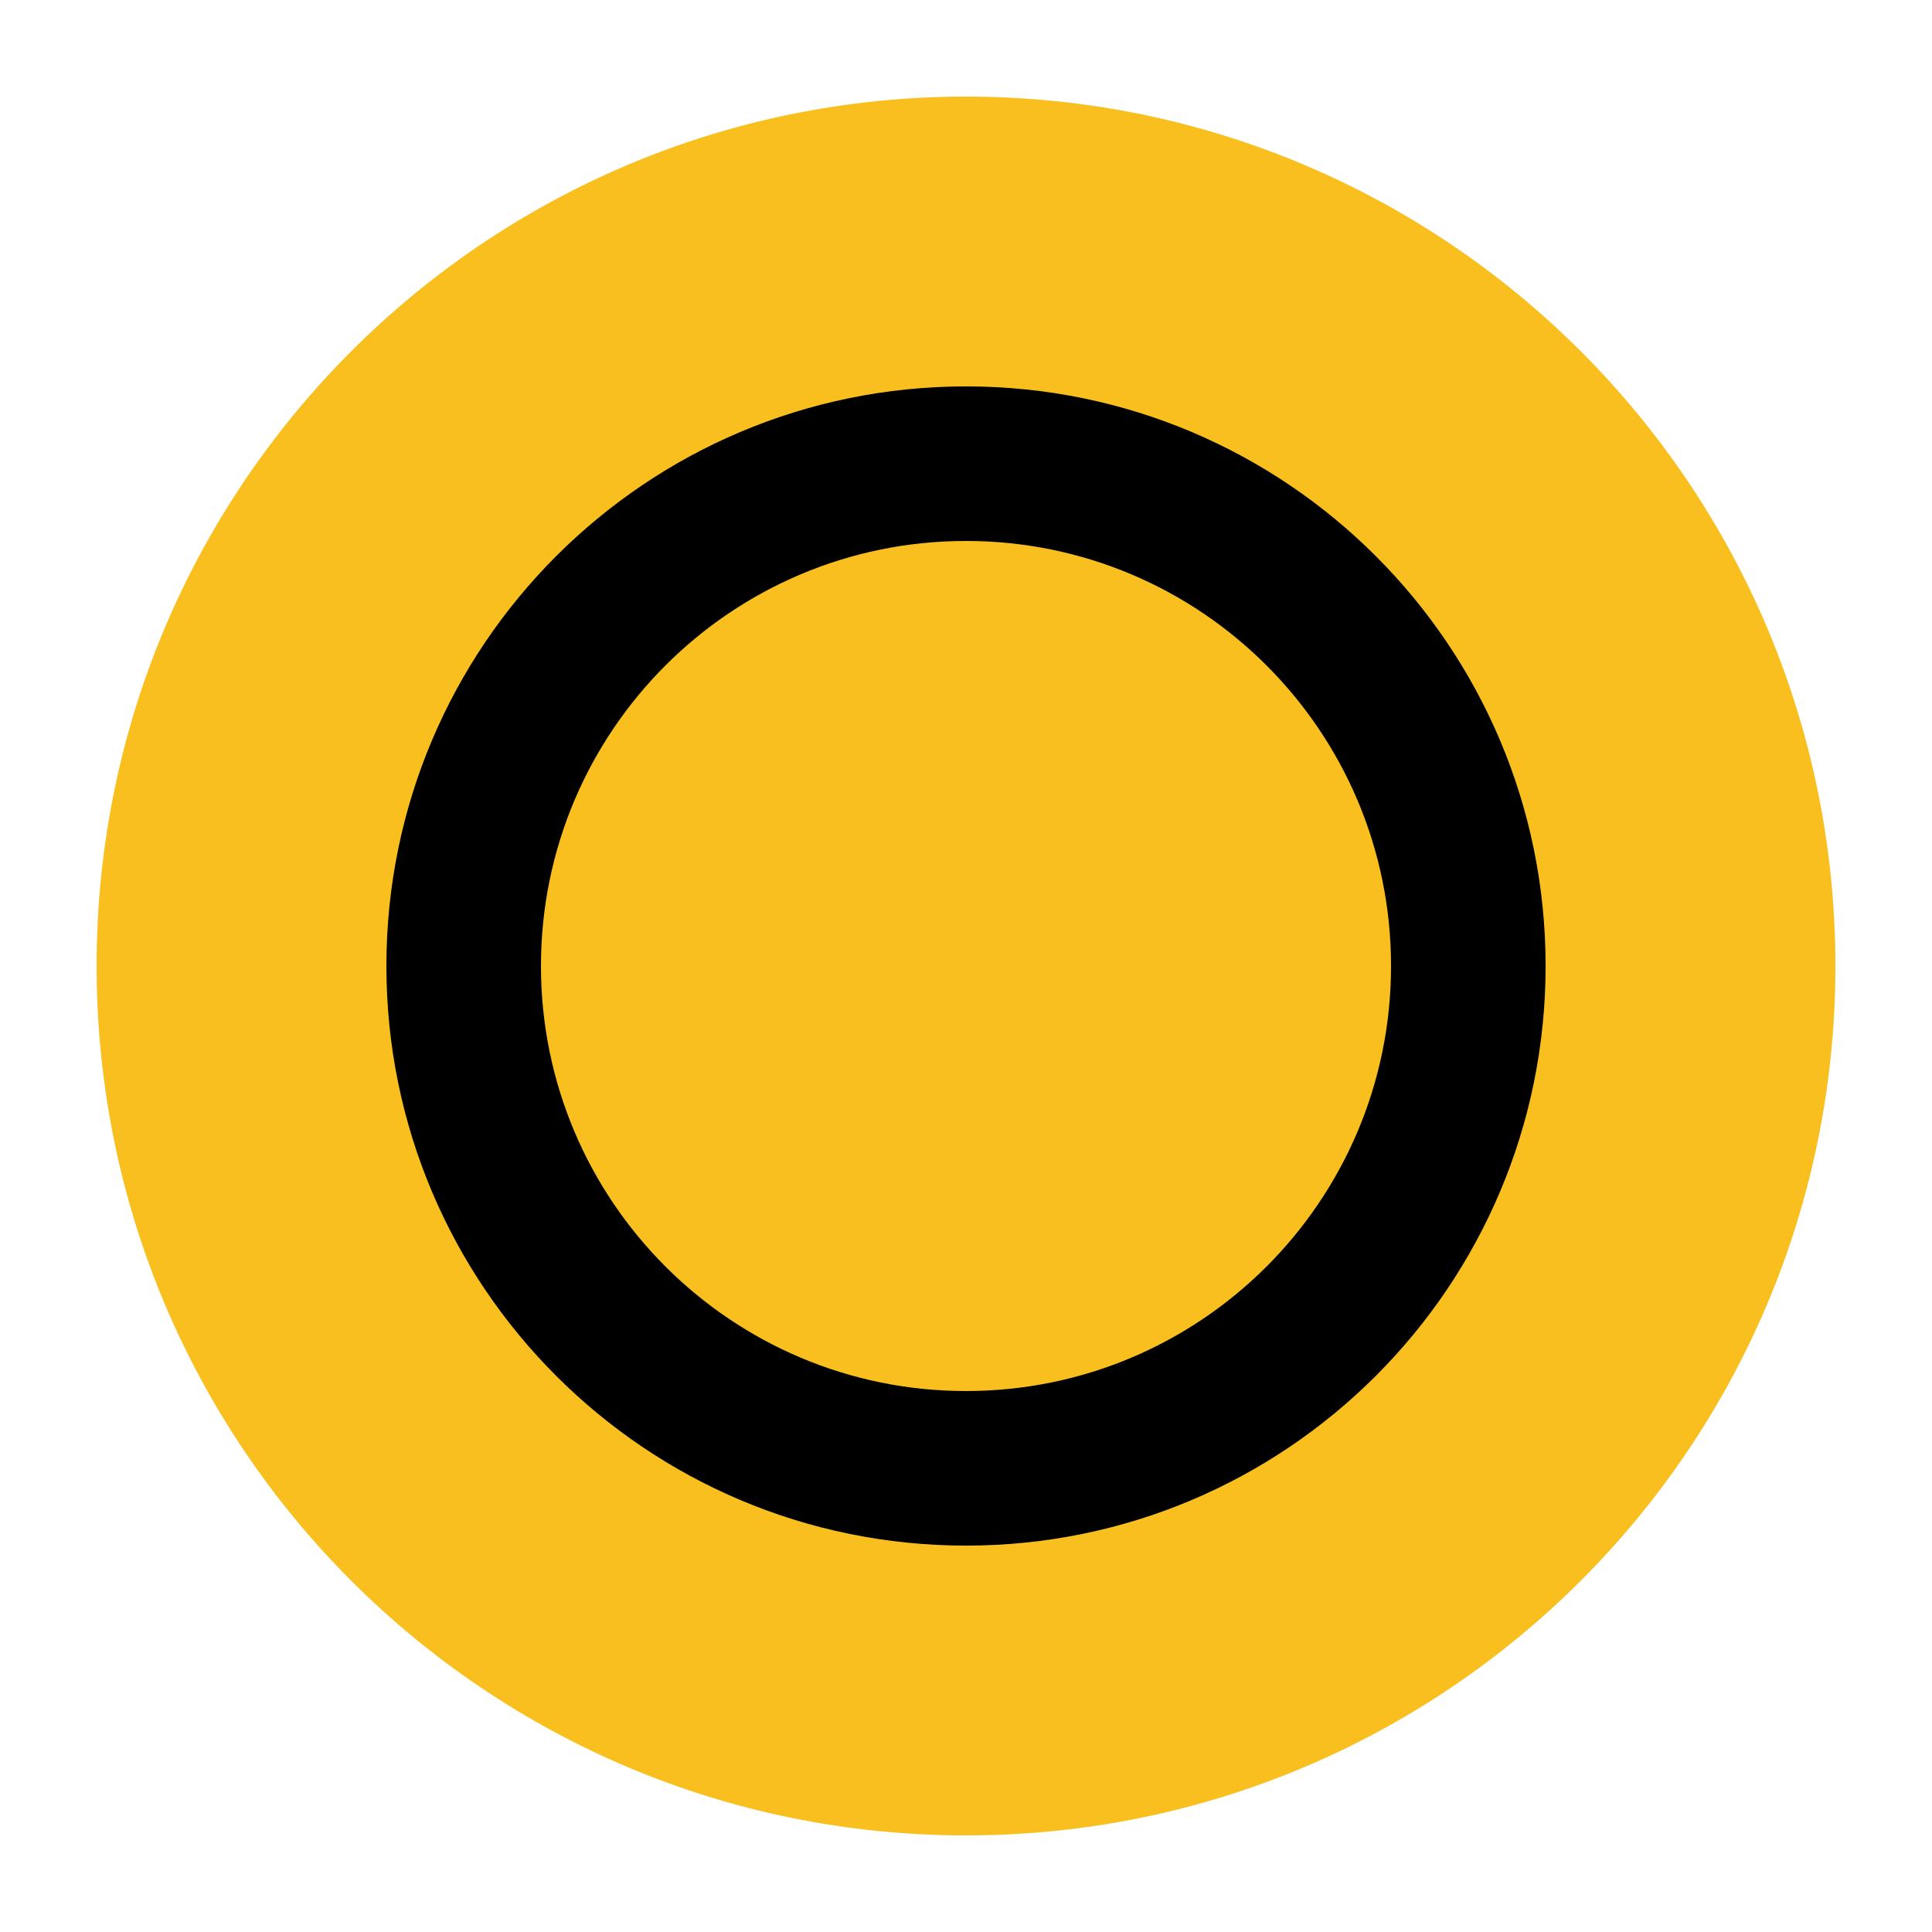
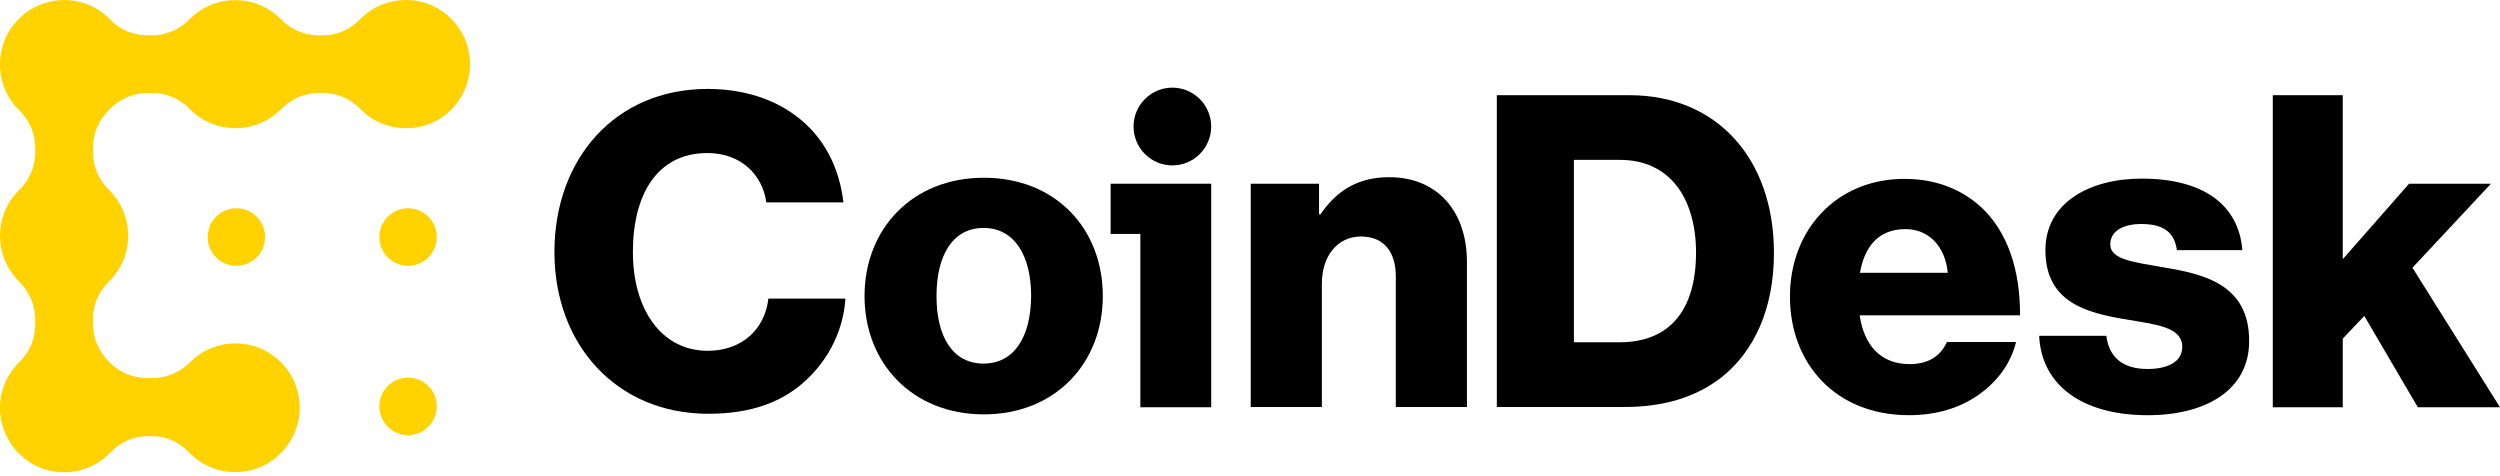
- <svg xmlns="http://www.w3.org/2000/svg" width="100" height="100" viewBox="0 0 100 100" fill="none">
-   <circle cx="50" cy="50" r="45" fill="#F8BF1E" />
-   <path d="M50 20C33.43 20 20 33.43 20 50C20 66.57 33.43 80 50 80C66.57 80 80 66.57 80 50C80 33.43 66.57 20 50 20ZM50 72C37.85 72 28 62.15 28 50C28 37.85 37.85 28 50 28C62.15 28 72 37.85 72 50C72 62.15 62.15 72 50 72Z" fill="#000000" />
+ <svg xmlns="http://www.w3.org/2000/svg" width="247" height="47" viewBox="0 0 247 47" fill="none">
+   <path d="M69.921 34.659C65.357 34.659 62.53 30.568 62.53 24.904C62.53 19.241 64.91 15.121 69.893 15.121C73.167 15.121 75.323 17.223 75.716 19.999H83.329C82.936 16.551 81.399 13.524 78.711 11.505C76.527 9.822 73.503 8.786 69.921 8.786C60.739 8.786 54.777 15.736 54.777 24.904C54.777 34.073 60.935 40.881 69.978 40.881C74.318 40.881 77.481 39.676 79.833 37.376C81.931 35.357 83.332 32.555 83.528 29.5H75.915C75.579 32.498 73.338 34.657 69.924 34.657L69.921 34.659Z" fill="black" />
+   <path d="M97.201 17.561C90.146 17.561 85.416 22.607 85.416 29.25C85.416 35.892 90.148 40.938 97.201 40.938C104.254 40.938 108.958 35.892 108.958 29.25C108.958 22.607 104.311 17.561 97.201 17.561ZM97.173 35.921C94.12 35.921 92.526 33.259 92.526 29.25C92.526 25.241 94.12 22.521 97.173 22.521C100.225 22.521 101.876 25.241 101.876 29.25C101.848 33.259 100.225 35.921 97.173 35.921Z" fill="black" />
+   <path d="M118.542 15.216C120.039 13.715 120.039 11.283 118.542 9.786C117.044 8.285 114.615 8.285 113.118 9.786C111.62 11.286 111.62 13.718 113.118 15.216C114.615 16.716 117.044 16.716 118.542 15.216Z" fill="black" />
+   <path d="M109.729 23.111H112.668V40.237H119.667V18.151H109.729V23.111Z" fill="black" />
+   <path d="M137.263 17.505C134.21 17.505 132.084 18.794 130.461 21.178H130.321V18.151H123.573V40.212H130.6V28.02C130.6 25.301 132.14 23.367 134.464 23.367C136.787 23.367 137.906 24.965 137.906 27.291V40.212H144.933V25.861C144.933 20.956 142.078 17.508 137.263 17.508V17.505Z" fill="black" />
+   <path d="M161.015 9.404H147.886V40.209H160.539C164.403 40.209 167.509 39.226 169.918 37.407C173.363 34.773 175.265 30.428 175.265 24.99C175.265 15.571 169.525 9.407 161.015 9.407V9.404ZM159.981 33.819H155.502V15.796H160.066C164.853 15.796 167.569 19.412 167.569 25.018C167.541 30.653 164.967 33.819 159.984 33.819H159.981Z" fill="black" />
+   <path d="M195.686 20.42C193.781 18.712 191.29 17.673 188.155 17.673C181.436 17.673 176.846 22.718 176.846 29.304C176.846 35.89 181.325 41.02 188.602 41.02C191.401 41.02 193.642 40.291 195.49 39.002C197.42 37.655 198.71 35.779 199.186 33.788H192.355C191.74 35.161 190.535 35.975 188.688 35.975C185.803 35.975 184.18 34.124 183.733 31.155H199.578C199.607 26.642 198.32 22.829 195.686 20.42ZM183.762 26.952C184.237 24.318 185.61 22.636 188.269 22.636C190.535 22.636 192.19 24.318 192.44 26.952H183.762Z" fill="black" />
+   <path d="M213.787 26.42C210.988 25.916 208.496 25.691 208.496 24.15C208.496 22.778 209.84 22.132 211.549 22.132C213.482 22.132 214.823 22.749 215.076 24.711H221.543C221.207 20.366 217.847 17.647 211.606 17.647C206.398 17.647 202.087 20.059 202.087 24.711C202.087 29.896 206.176 30.907 210.008 31.55C212.947 32.054 215.606 32.279 215.606 34.27C215.606 35.699 214.262 36.456 212.164 36.456C209.84 36.456 208.385 35.391 208.103 33.176H201.469C201.691 38.054 205.723 41.023 212.192 41.023C217.958 41.023 222.215 38.529 222.215 33.709C222.243 28.074 217.679 27.066 213.787 26.42Z" fill="black" />
+   <path d="M238.353 26.448L246.106 18.151H238.017L231.465 25.608V9.407H224.552V40.24H231.465V33.458L233.592 31.214L238.882 40.24H247L238.35 26.451L238.353 26.448Z" fill="black" />
+   <path d="M23.354 26.26C24.92 26.26 26.19 24.987 26.19 23.418C26.19 21.849 24.92 20.577 23.354 20.577C21.788 20.577 20.518 21.849 20.518 23.418C20.518 24.987 21.788 26.26 23.354 26.26Z" fill="#FFD200" />
+   <path d="M40.318 26.26C41.884 26.26 43.154 24.987 43.154 23.418C43.154 21.849 41.884 20.577 40.318 20.577C38.752 20.577 37.482 21.849 37.482 23.418C37.482 24.987 38.752 26.26 40.318 26.26Z" fill="#FFD200" />
+   <path d="M40.318 42.99C41.884 42.99 43.154 41.718 43.154 40.149C43.154 38.58 41.884 37.307 40.318 37.307C38.752 37.307 37.482 38.58 37.482 40.149C37.482 41.718 38.752 42.99 40.318 42.99Z" fill="#FFD200" />
+   <path d="M46.423 5.873C46.198 2.761 43.706 0.239 40.6 0.016C38.613 -0.123 36.822 0.634 35.56 1.921C34.609 2.904 33.319 3.49 31.95 3.49H31.446C30.045 3.49 28.73 2.901 27.75 1.893C26.603 0.717 25.005 0.014 23.243 0.014C21.48 0.014 19.883 0.743 18.736 1.893C17.756 2.901 16.441 3.49 15.04 3.49H14.564C13.192 3.49 11.877 2.958 10.925 1.975C10.729 1.779 10.533 1.582 10.339 1.414C7.959 -0.519 4.459 -0.465 2.164 1.582C-0.606 4.02 -0.72 8.282 1.857 10.859C1.885 10.887 1.914 10.916 1.939 10.944C2.947 11.898 3.48 13.242 3.48 14.617V15.093C3.48 16.494 2.893 17.812 1.885 18.791C0.707 19.945 0.006 21.542 0.006 23.307C0.006 25.073 0.735 26.67 1.883 27.82C2.89 28.803 3.477 30.118 3.477 31.519V32.162C3.477 33.535 2.89 34.825 1.908 35.778C0.678 36.986 -0.076 38.694 0.006 40.573C0.146 43.882 2.834 46.544 6.108 46.655C8.013 46.712 9.718 45.955 10.923 44.693C11.874 43.711 13.164 43.096 14.533 43.096H15.066C16.438 43.096 17.725 43.685 18.676 44.693C19.934 46.012 21.757 46.766 23.744 46.627C26.85 46.402 29.37 43.879 29.595 40.741C29.846 37.014 26.936 33.931 23.268 33.931C21.532 33.931 19.937 34.631 18.79 35.781C17.81 36.764 16.495 37.35 15.122 37.35H14.536C13.164 37.35 11.82 36.818 10.84 35.81C10.821 35.791 10.802 35.772 10.783 35.753C9.775 34.77 9.189 33.455 9.189 32.054V31.493C9.189 30.092 9.775 28.774 10.783 27.795C11.959 26.644 12.659 25.047 12.659 23.282C12.659 21.516 11.931 19.919 10.783 18.769C9.775 17.786 9.189 16.471 9.189 15.07V14.566C9.189 13.165 9.775 11.847 10.758 10.867C10.777 10.848 10.796 10.829 10.815 10.81L10.871 10.754C11.851 9.771 13.166 9.185 14.567 9.185H15.071C16.472 9.185 17.788 9.774 18.767 10.782C19.914 11.958 21.512 12.661 23.274 12.661C25.037 12.661 26.634 11.932 27.782 10.782C28.761 9.774 30.076 9.185 31.477 9.185H31.924C33.325 9.185 34.641 9.774 35.62 10.782C36.767 11.958 38.365 12.661 40.127 12.661C43.766 12.69 46.679 9.606 46.425 5.879L46.423 5.873Z" fill="#FFD200" />
</svg>
